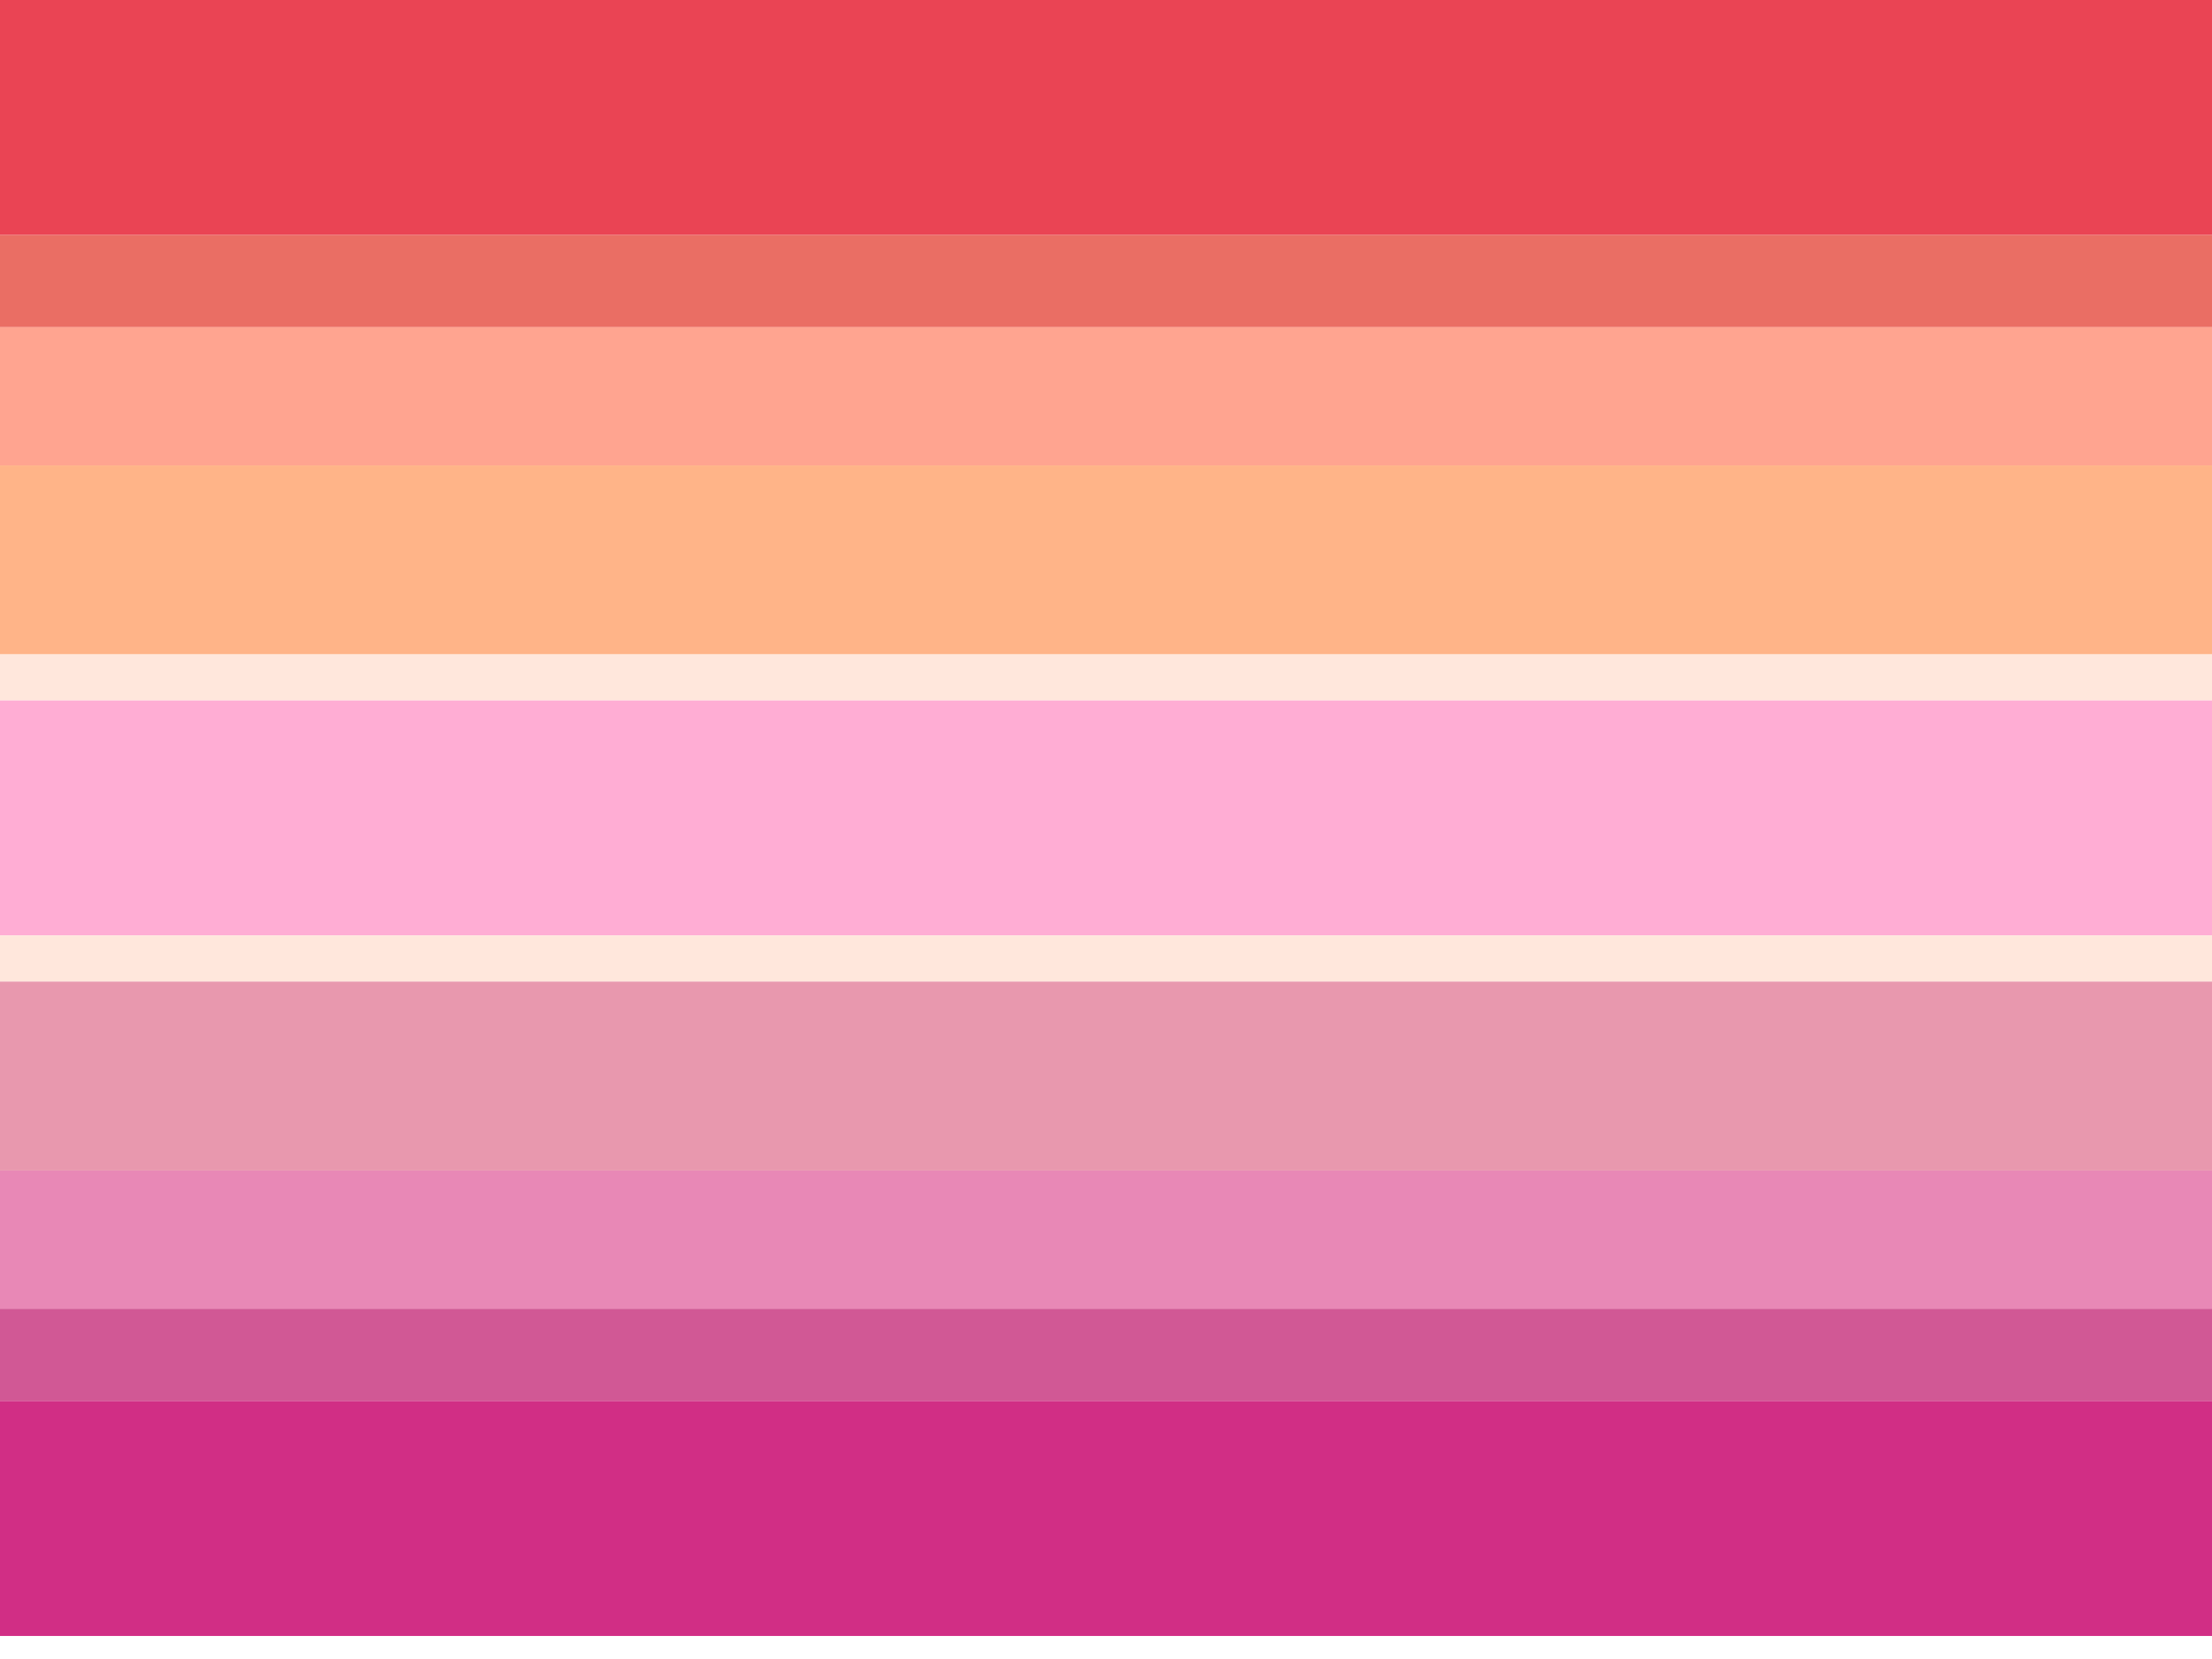
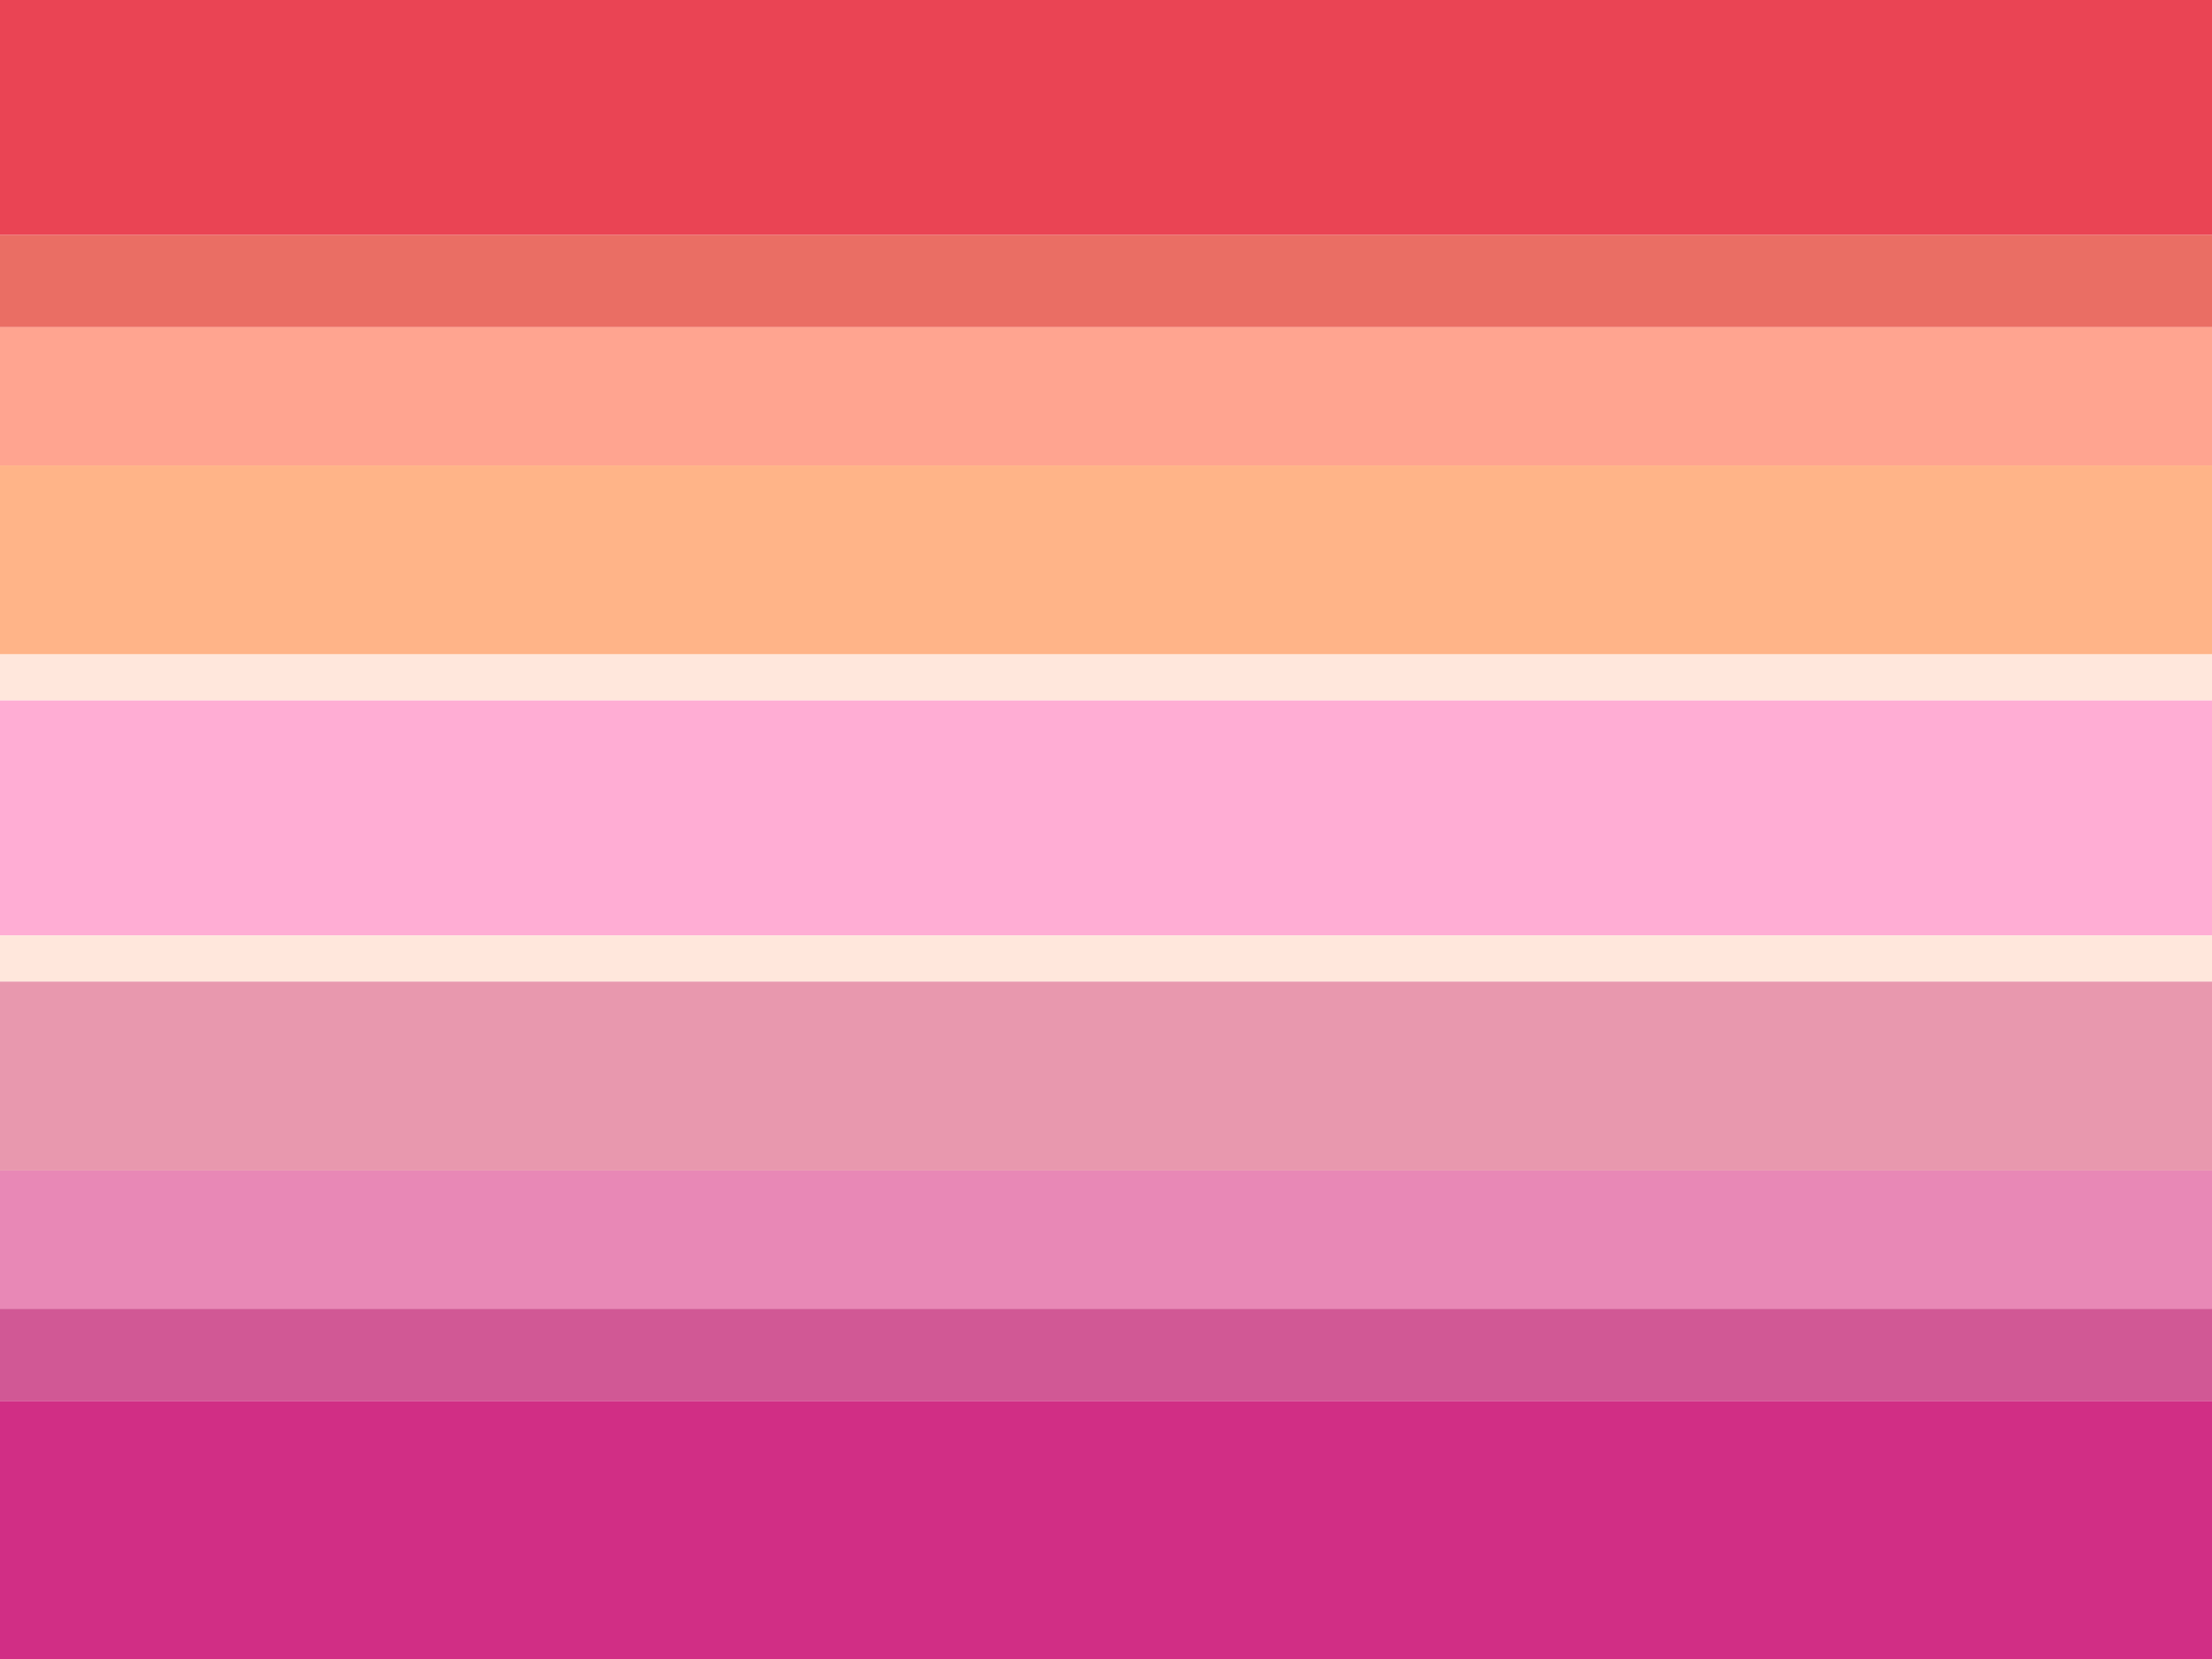
<svg xmlns="http://www.w3.org/2000/svg" width="480" height="360">
  <rect x="0" y="0" width="480" height="51" fill="#ea4454" />
  <rect x="0" y="51" width="480" height="20" fill="#ea6e64" />
  <rect x="0" y="71" width="480" height="30" fill="#ffa490" />
  <rect x="0" y="101" width="480" height="41" fill="#ffb488" />
  <rect x="0" y="142" width="480" height="10" fill="#ffe7dc" />
  <rect x="0" y="152" width="480" height="51" fill="#ffadd4" />
  <rect x="0" y="203" width="480" height="10" fill="#ffe7dc" />
  <rect x="0" y="213" width="480" height="41" fill="#e898ae" />
  <rect x="0" y="254" width="480" height="30" fill="#e888b6" />
  <rect x="0" y="284" width="480" height="20" fill="#d15895" />
-   <rect x="0" y="304" width="480" height="51" fill="#d12e85" />
+   <rect x="0" y="304" width="480" height="56" fill="#d12e85" />
</svg>
